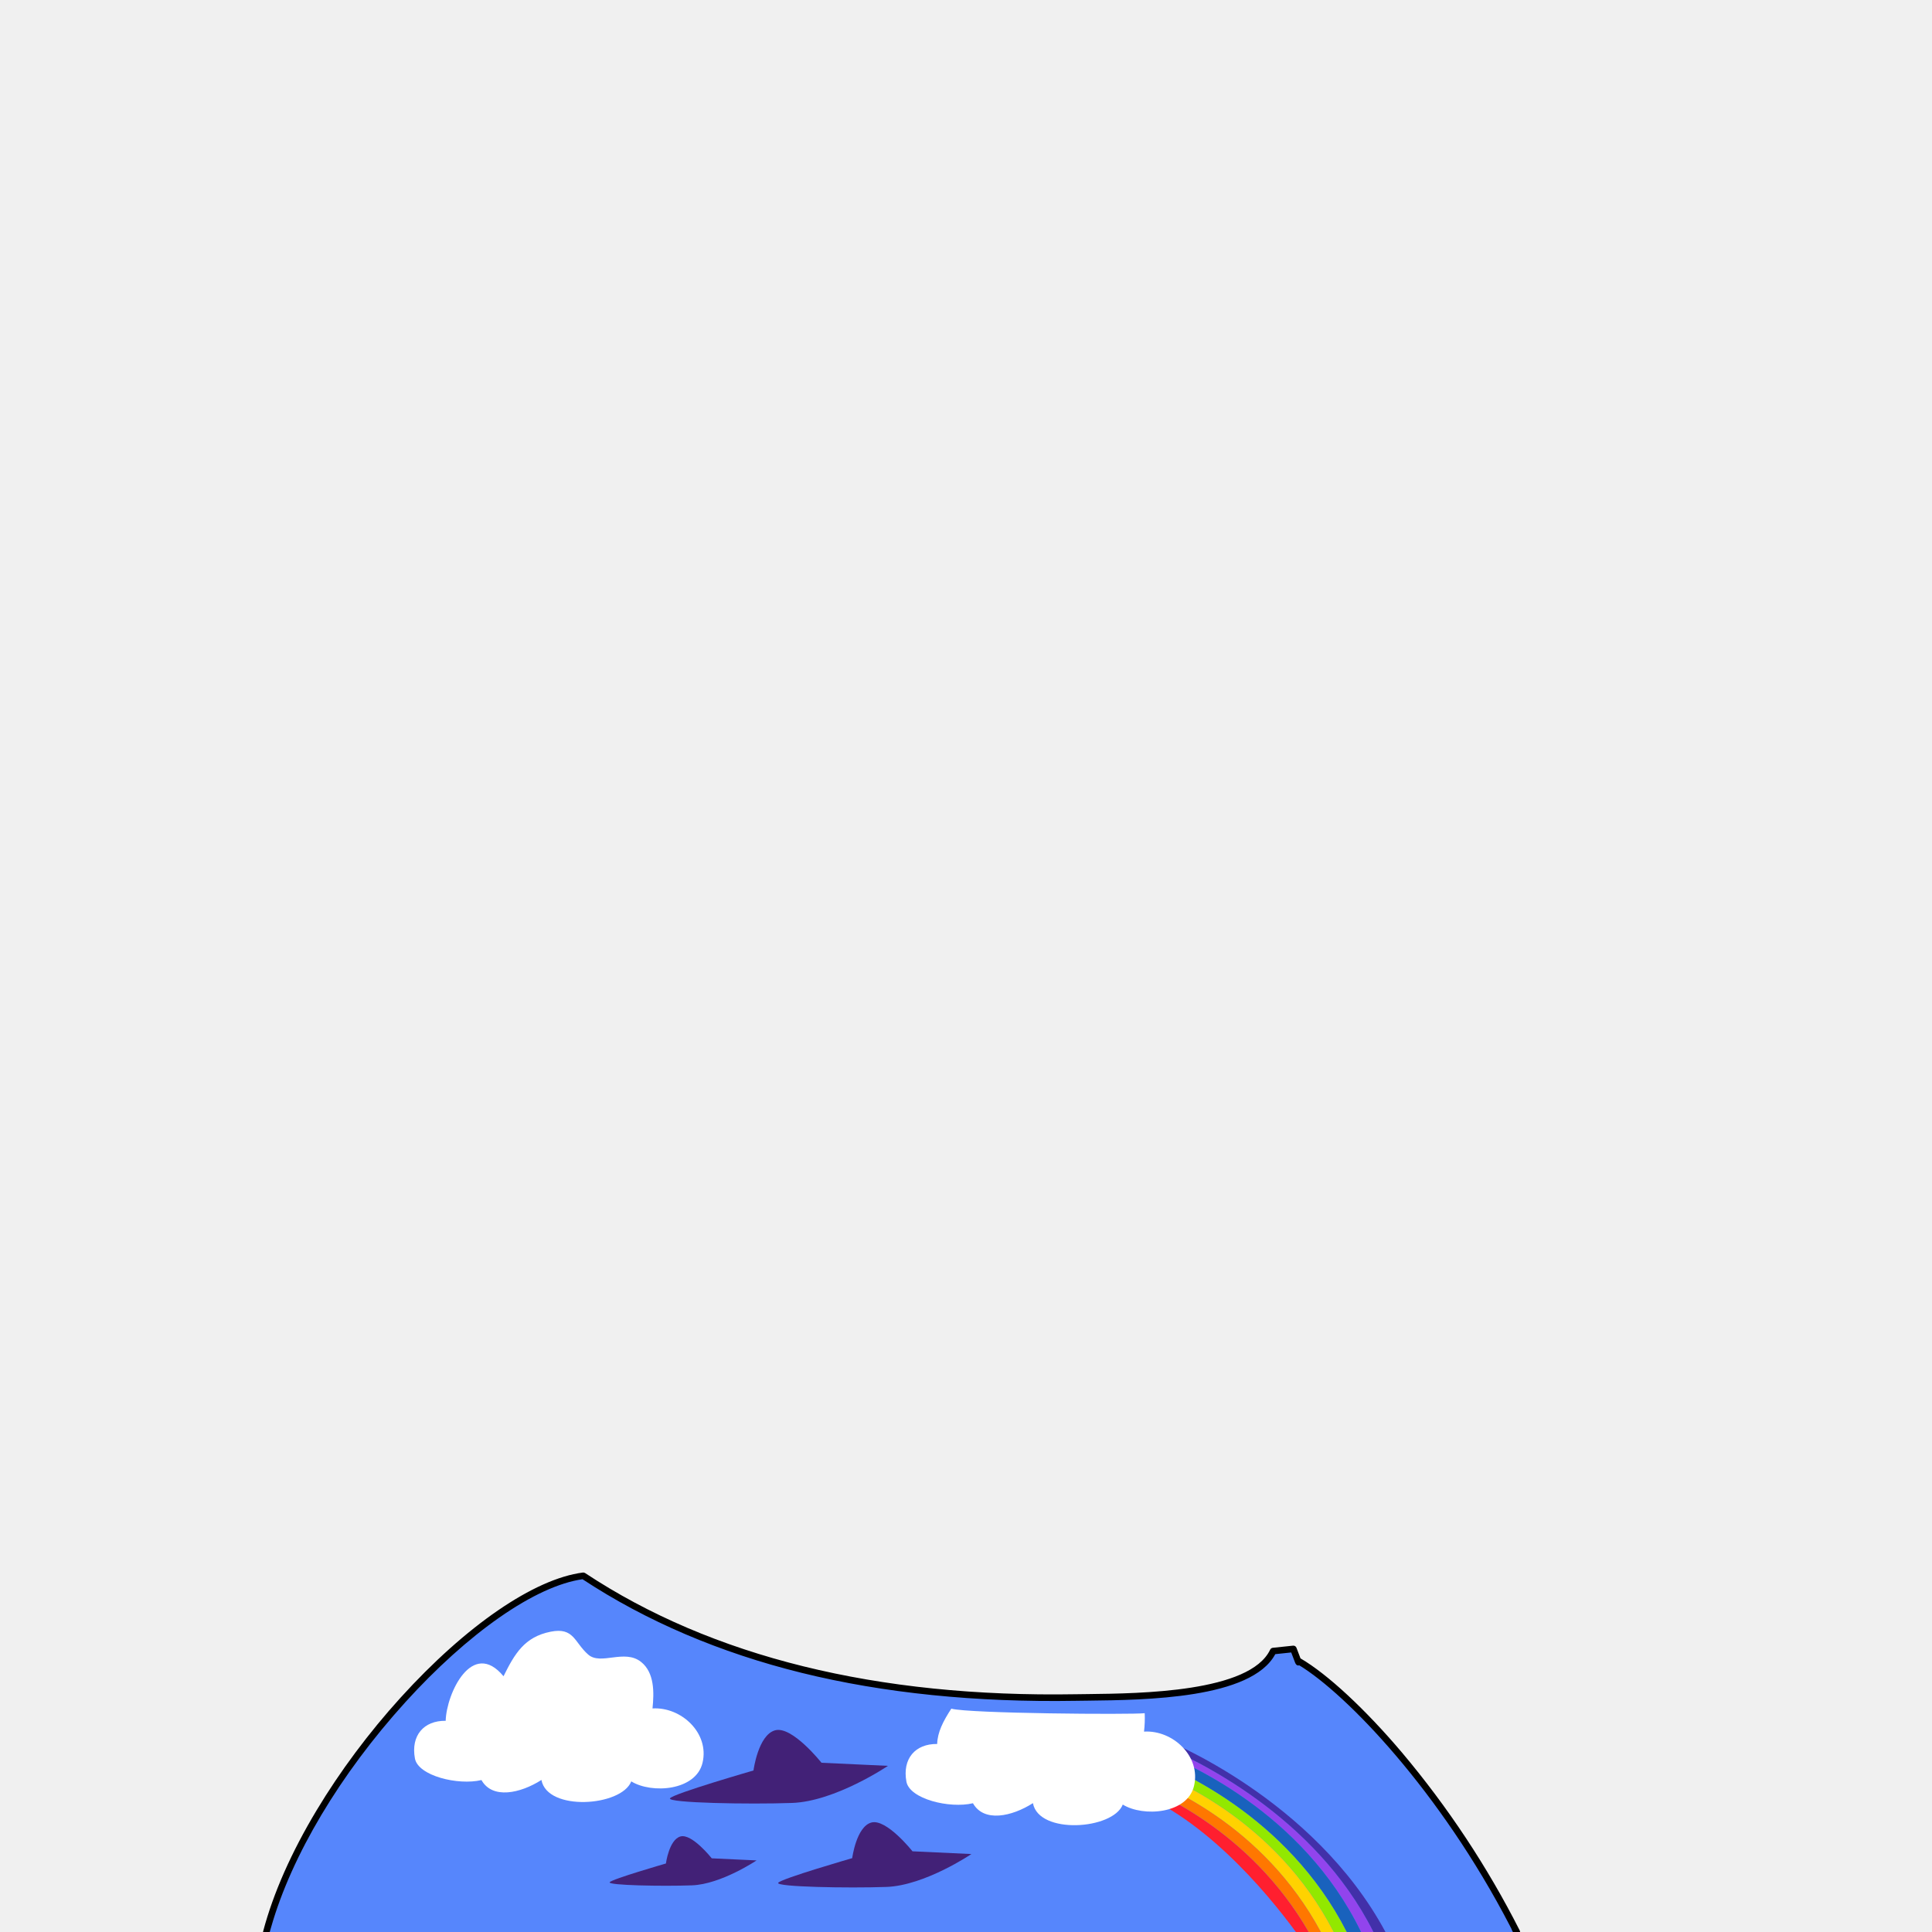
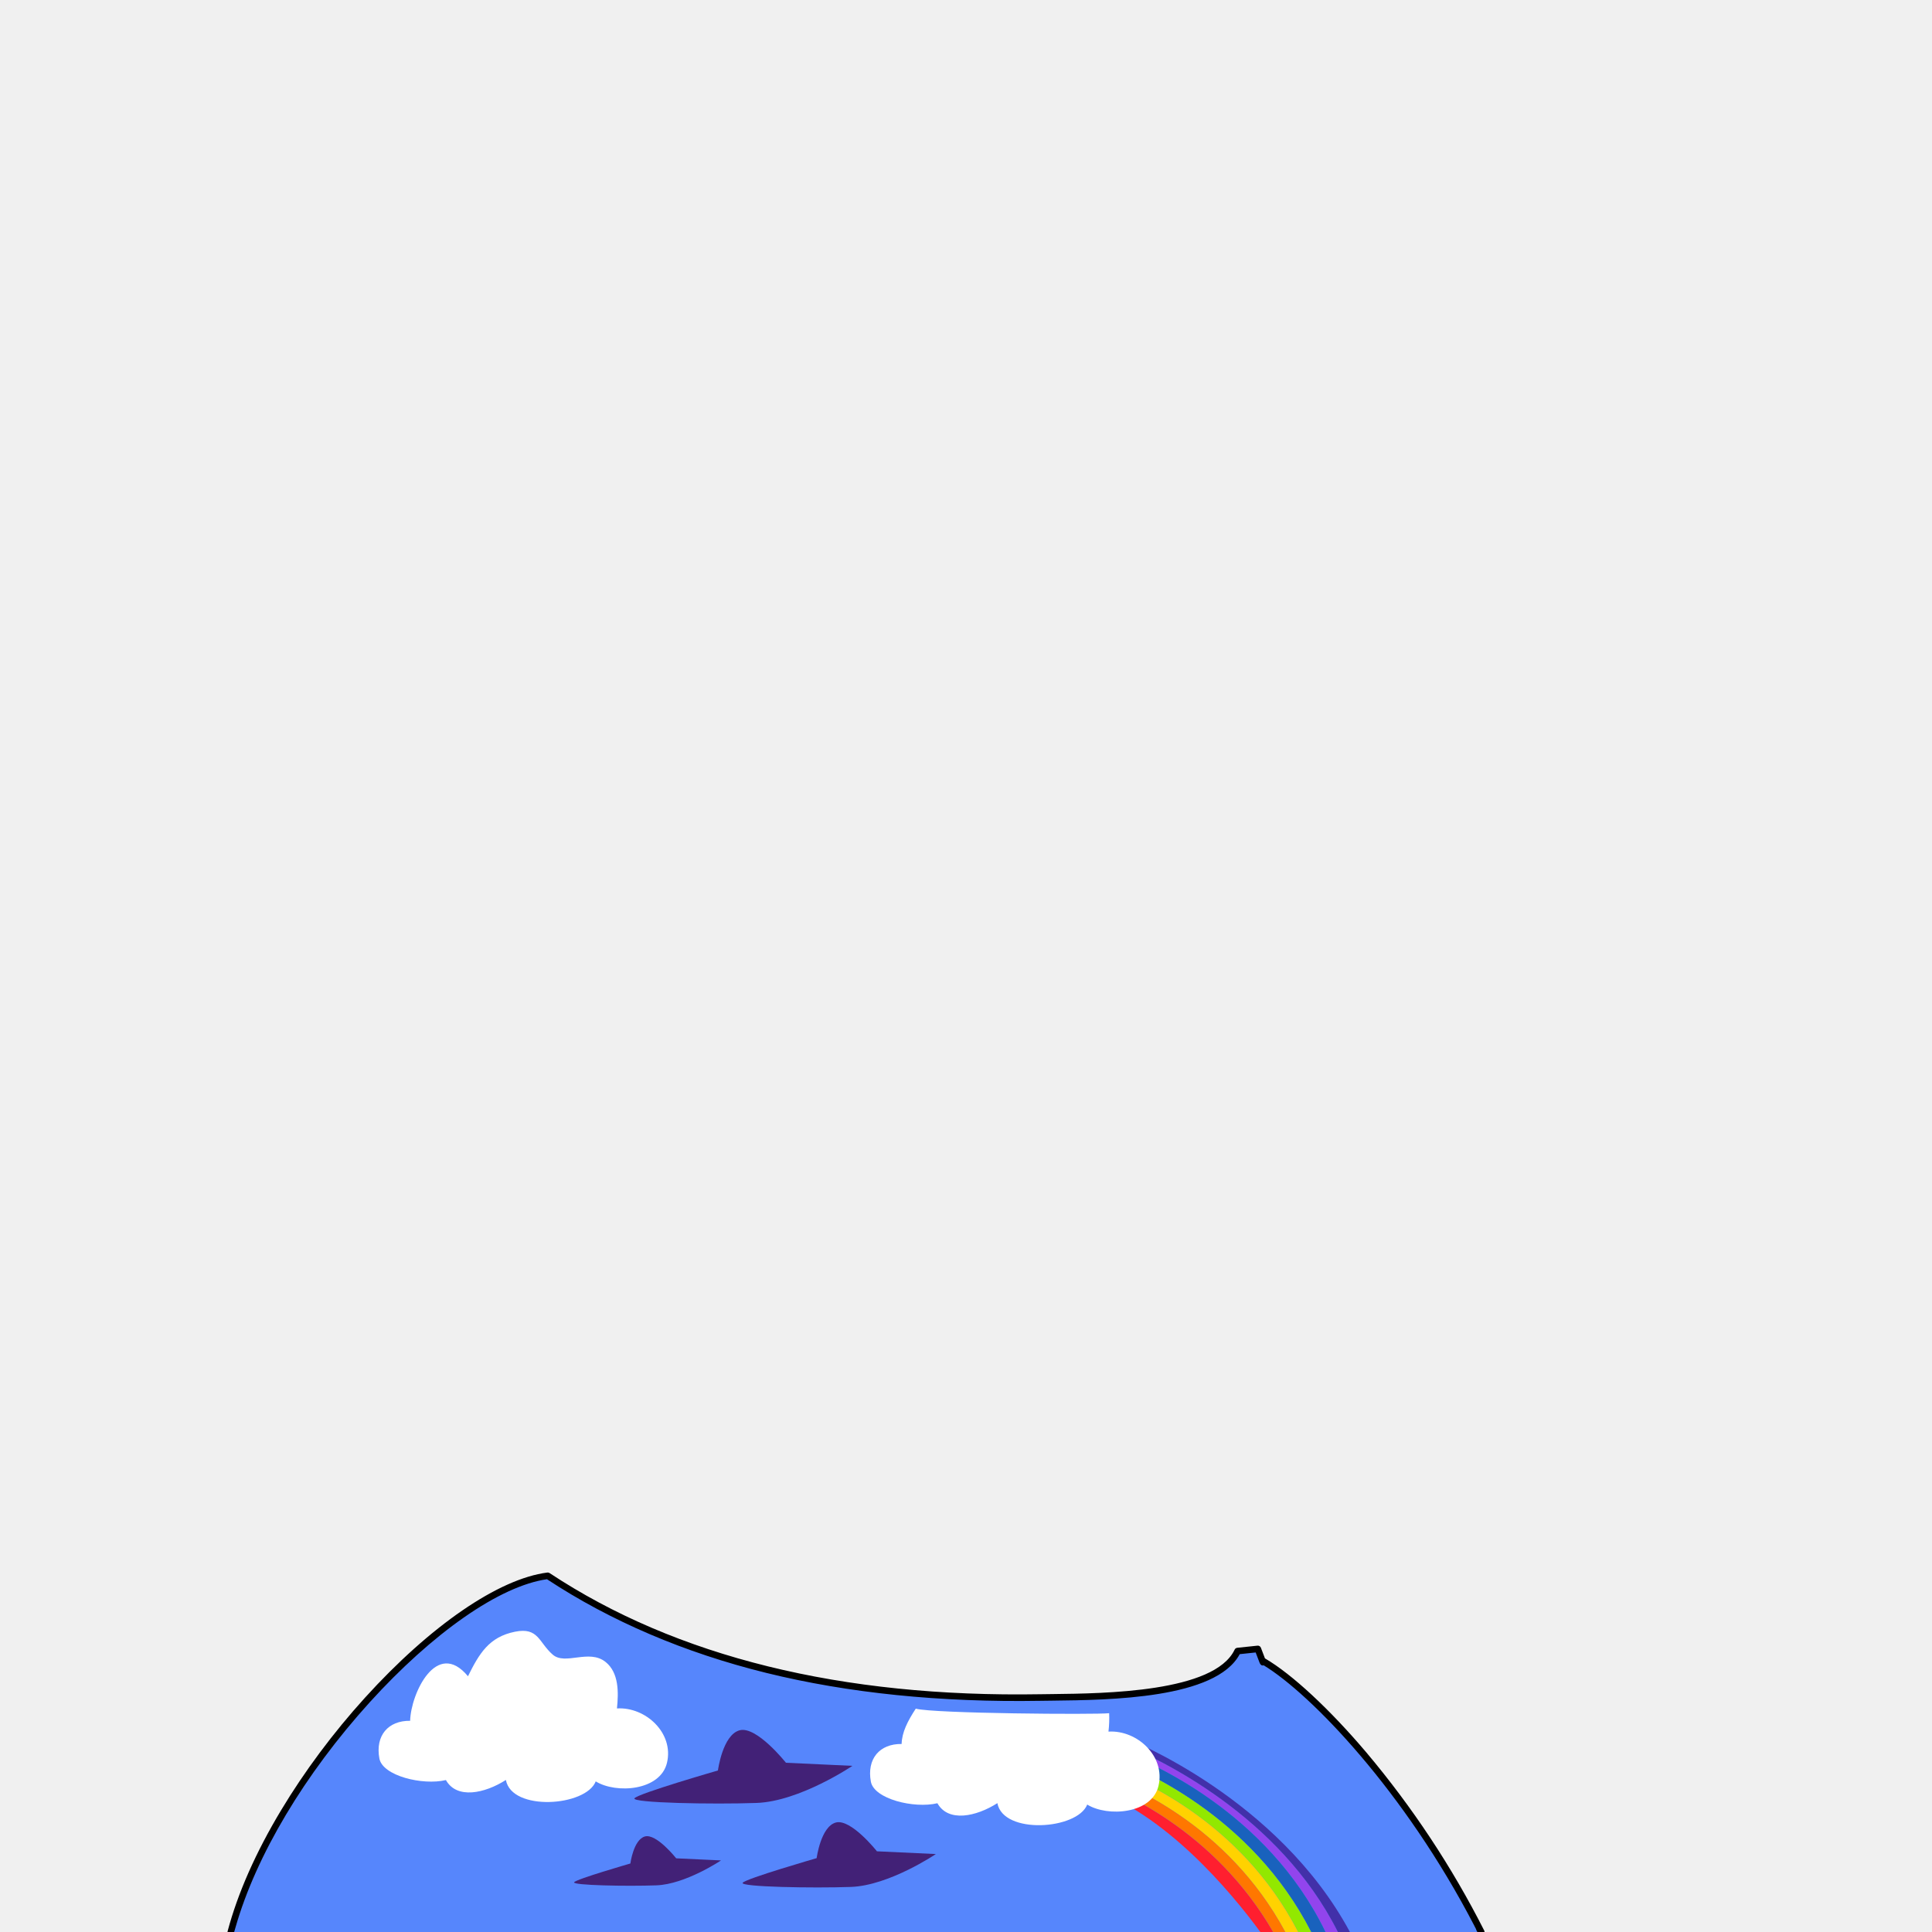
<svg xmlns="http://www.w3.org/2000/svg" viewBox="0 0 2500 2500">
  <g>
-     <path d="M1679.41,2148.81l-5.78-15.17-26.19,2.76h0c-29.47,62-189.93,59-254.95,60.11q-389.4,6.67-637.71-157.5c-129.3,16.62-356.12,257.88-410.13,461h1618c-91.14-179.87-218.68-314.41-283.25-351.19" style="fill: #5686fc;fill-rule: evenodd" />
-     <path d="M1966.5,2498a1201.78,1201.78,0,0,0-152.16-230c-47.65-56.3-96.66-101.78-131.49-122.06l-5.24-13.75a4.26,4.26,0,0,0-4.42-2.71l-26.19,2.76a4.25,4.25,0,0,0-3.45,2.52c-26.34,55-167.67,56.59-235.62,57.37-5.61.06-10.81,0.12-15.51,0.2-257.51,4.41-471.26-48.34-635.29-156.8a4.28,4.28,0,0,0-2.89-.67c-63.11,8.11-151.31,68.64-235.91,161.92-41,45.15-78.52,95.54-108.64,145.72-32.8,54.65-56.07,107.3-69.15,156.48a4.25,4.25,0,0,0-.14,1.09H349l1.92-6.62h0c26.42-92.39,89.35-197.93,173.72-290.95,39.79-43.87,81.82-81.72,121.55-109.45,40.33-28.16,77.48-45.26,107.59-49.54,82.48,54.3,177.88,95.06,283.57,121.16,106.15,26.21,225.66,38.39,355.22,36.16,4.69-.08,9.87-0.14,15.46-0.2,74.15-.84,211.38-2.4,242.17-60.17l20.63-2.18,4.62,12.11,0.09,0.23,0.63,1.66,0.07,0c0.88,1.75,2.34,3.44,5,2.64,61.33,37.31,182.28,163,272.64,337.18h0l0.44,0.9,1.42,2.73,0.9,2.38,1.13,2H1967a4.26,4.26,0,0,0-.46-2" />
-     <path d="M844.34,2210.71c2.11-20.4,2.7-46.21-14.75-60.15-21.57-17.23-52.11,4.78-68.48-9.56-18.08-15.83-18.29-35.62-48.56-29.59-34.11,6.79-46.63,28.76-61,57.64-40.48-48.86-73.92,22.4-74.84,57.65-28.39-.35-45.28,19.14-39.79,48.81,4.13,22.33,55.67,35.09,86.09,27.88,14.11,25.11,50.23,17.32,77.61-.13,7.54,41,103.42,34.42,116.25,1.85,26.43,16.29,83.5,12.19,92.19-24C918.27,2242.66,881.57,2208.46,844.34,2210.71Z" style="fill: #fff" />
-     <path d="M1460.28,2304.64L1453,2313c99.75,31.26,186.19,135.67,223.87,187h16.62C1617.09,2367.66,1494,2316.56,1460.28,2304.64Z" style="fill: #ff1f2f" />
-     <path d="M1761.22,2500h16c-75.84-151.37-232.8-224.58-276-242.37l-6.58,7.55C1532.1,2279,1685.52,2343.81,1761.22,2500Z" style="fill: #9244ed" />
-     <path d="M1777.22,2500h15.57c-93.2-173.4-285.79-249-285.79-249l-5.78,6.63C1544.42,2275.42,1701.38,2348.63,1777.22,2500Z" style="fill: #4230a9" />
-     <path d="M1742.6,2500h18.62c-75.7-156.19-229.12-221-266.57-234.82l-9.07,10.41C1518.8,2287.63,1665.18,2348,1742.6,2500Z" style="fill: #1962bd" />
-     <path d="M1725.79,2500h16.8c-77.42-152-223.8-212.37-257-224.4l-9,10.36C1512.11,2298,1649.93,2352.88,1725.79,2500Z" style="fill: #92e800" />
-     <path d="M1476.55,2286l-8.41,9.65c36.56,12.41,165.79,64.72,241,204.39h16.65C1649.93,2352.88,1512.11,2298,1476.55,2286Z" style="fill: #ffd200" />
-     <path d="M1468.15,2295.61l-7.87,9c33.71,11.92,156.81,63,233.22,195.36h15.64C1633.94,2360.32,1504.71,2308,1468.15,2295.61Z" style="fill: #f70" />
-     <path d="M1231,2211c-10.5,16.09-17.9,30.45-18.3,45.69-28.39-.35-45.28,19.14-39.79,48.81,4.13,22.33,55.67,35.09,86.09,27.88,14.11,25.11,50.23,17.32,77.61-.13,7.54,41,103.42,34.42,116.25,1.85,26.43,16.29,83.5,12.19,92.19-24,9.23-38.45-27.47-72.65-64.69-70.41a151.29,151.29,0,0,0,.89-23.81C1463.29,2218.85,1254.07,2217.35,1231,2211Z" style="fill: #fff" />
-     <path d="M1149,2285l-86-4s-38-48-60-42-28,52-28,52-104,30-108,36,102,8,158,6S1149,2285,1149,2285Z" style="fill: #422177" />
-     <path d="M1257,2399.13l-76.25-3.55s-33.69-42.55-53.19-37.24-24.82,46.1-24.82,46.1-92.2,26.6-95.75,31.92,90.43,7.09,140.08,5.32S1257,2399.13,1257,2399.13Z" style="fill: #422177" />
-     <path d="M979,2407.36l-58-2.7s-25.61-32.35-40.43-28.3-18.87,35-18.87,35-70.08,20.22-72.78,24.26,68.74,5.39,106.47,4S979,2407.36,979,2407.36Z" style="fill: #422177" />
+     <path d="M1633.41,2148.81l-5.78-15.17-26.19,2.76h0c-29.47,62-189.93,59-254.95,60.11q-389.4,6.67-637.71-157.5c-129.3,16.62-356.12,257.88-410.13,461h1618c-91.14-179.87-218.68-314.41-283.25-351.19" style="fill: #5686fc;fill-rule: evenodd" />
+     <path d="M1920.5,2498a1201.78,1201.78,0,0,0-152.16-230c-47.65-56.3-96.66-101.78-131.49-122.06l-5.24-13.75a4.26,4.26,0,0,0-4.42-2.71l-26.19,2.76a4.25,4.25,0,0,0-3.45,2.52c-26.34,55-167.67,56.59-235.62,57.37-5.61.06-10.81,0.12-15.51,0.2-257.51,4.41-471.26-48.34-635.29-156.8a4.28,4.28,0,0,0-2.89-.67c-63.11,8.11-151.31,68.64-235.91,161.92-41,45.15-78.52,95.54-108.64,145.72-32.8,54.65-56.07,107.3-69.15,156.48a4.25,4.25,0,0,0-.14,1.09H303l1.92-6.62h0c26.42-92.39,89.35-197.93,173.72-290.95,39.79-43.87,81.82-81.72,121.55-109.45,40.33-28.16,77.48-45.26,107.59-49.54,82.48,54.3,177.88,95.06,283.57,121.16,106.15,26.21,225.66,38.39,355.22,36.16,4.69-.08,9.87-0.14,15.46-0.2,74.15-.84,211.38-2.4,242.17-60.17l20.63-2.18,4.62,12.11,0.09,0.23,0.63,1.66,0.07,0c0.88,1.75,2.34,3.44,5,2.64,61.33,37.31,182.28,163,272.64,337.18h0l0.44,0.9,1.42,2.73,0.9,2.38,1.13,2H1921a4.26,4.26,0,0,0-.46-2" />
+     <path d="M798.34,2210.71c2.11-20.4,2.7-46.21-14.75-60.15-21.57-17.23-52.11,4.78-68.48-9.56-18.08-15.83-18.29-35.62-48.56-29.59-34.11,6.79-46.63,28.76-61,57.64-40.48-48.86-73.92,22.4-74.84,57.65-28.39-.35-45.28,19.14-39.79,48.81,4.13,22.33,55.67,35.09,86.09,27.88,14.11,25.11,50.23,17.32,77.61-.13,7.54,41,103.42,34.42,116.25,1.85,26.43,16.29,83.5,12.19,92.19-24C872.27,2242.66,835.57,2208.46,798.34,2210.71Z" style="fill: #fff" />
+     <path d="M1414.28,2304.64L1407,2313c99.75,31.26,186.19,135.67,223.87,187h16.62C1571.09,2367.66,1448,2316.56,1414.28,2304.64Z" style="fill: #ff1f2f" />
+     <path d="M1715.22,2500h16c-75.84-151.37-232.8-224.58-276-242.37l-6.58,7.55C1486.1,2279,1639.52,2343.81,1715.22,2500Z" style="fill: #9244ed" />
+     <path d="M1731.22,2500h15.57c-93.2-173.4-285.79-249-285.79-249l-5.78,6.63C1498.42,2275.42,1655.38,2348.63,1731.22,2500Z" style="fill: #4230a9" />
+     <path d="M1696.6,2500h18.62c-75.7-156.19-229.12-221-266.57-234.82l-9.07,10.41C1472.8,2287.63,1619.18,2348,1696.6,2500Z" style="fill: #1962bd" />
+     <path d="M1679.79,2500h16.8c-77.42-152-223.8-212.37-257-224.4l-9,10.36C1466.11,2298,1603.93,2352.88,1679.79,2500Z" style="fill: #92e800" />
+     <path d="M1430.55,2286l-8.41,9.65c36.56,12.41,165.79,64.72,241,204.39h16.65C1603.93,2352.88,1466.11,2298,1430.55,2286Z" style="fill: #ffd200" />
+     <path d="M1422.15,2295.61l-7.87,9c33.71,11.92,156.81,63,233.22,195.36h15.64C1587.94,2360.32,1458.71,2308,1422.15,2295.61Z" style="fill: #f70" />
+     <path d="M1185,2211c-10.5,16.09-17.9,30.45-18.3,45.69-28.39-.35-45.28,19.14-39.79,48.81,4.13,22.33,55.67,35.09,86.09,27.88,14.11,25.11,50.23,17.32,77.61-.13,7.54,41,103.42,34.42,116.25,1.85,26.43,16.29,83.5,12.19,92.19-24,9.23-38.45-27.47-72.65-64.69-70.41a151.29,151.29,0,0,0,.89-23.81C1417.29,2218.85,1208.07,2217.35,1185,2211Z" style="fill: #fff" />
+     <path d="M1103,2285l-86-4s-38-48-60-42-28,52-28,52-104,30-108,36,102,8,158,6S1103,2285,1103,2285Z" style="fill: #422177" />
+     <path d="M1211,2399.13l-76.25-3.55s-33.69-42.55-53.19-37.24-24.82,46.1-24.82,46.1-92.2,26.6-95.75,31.92,90.43,7.09,140.08,5.32S1211,2399.13,1211,2399.13Z" style="fill: #422177" />
+     <path d="M933,2407.36l-58-2.7s-25.61-32.35-40.43-28.3-18.87,35-18.87,35-70.08,20.22-72.78,24.26,68.74,5.39,106.47,4S933,2407.36,933,2407.36Z" style="fill: #422177" />
  </g>
</svg>
